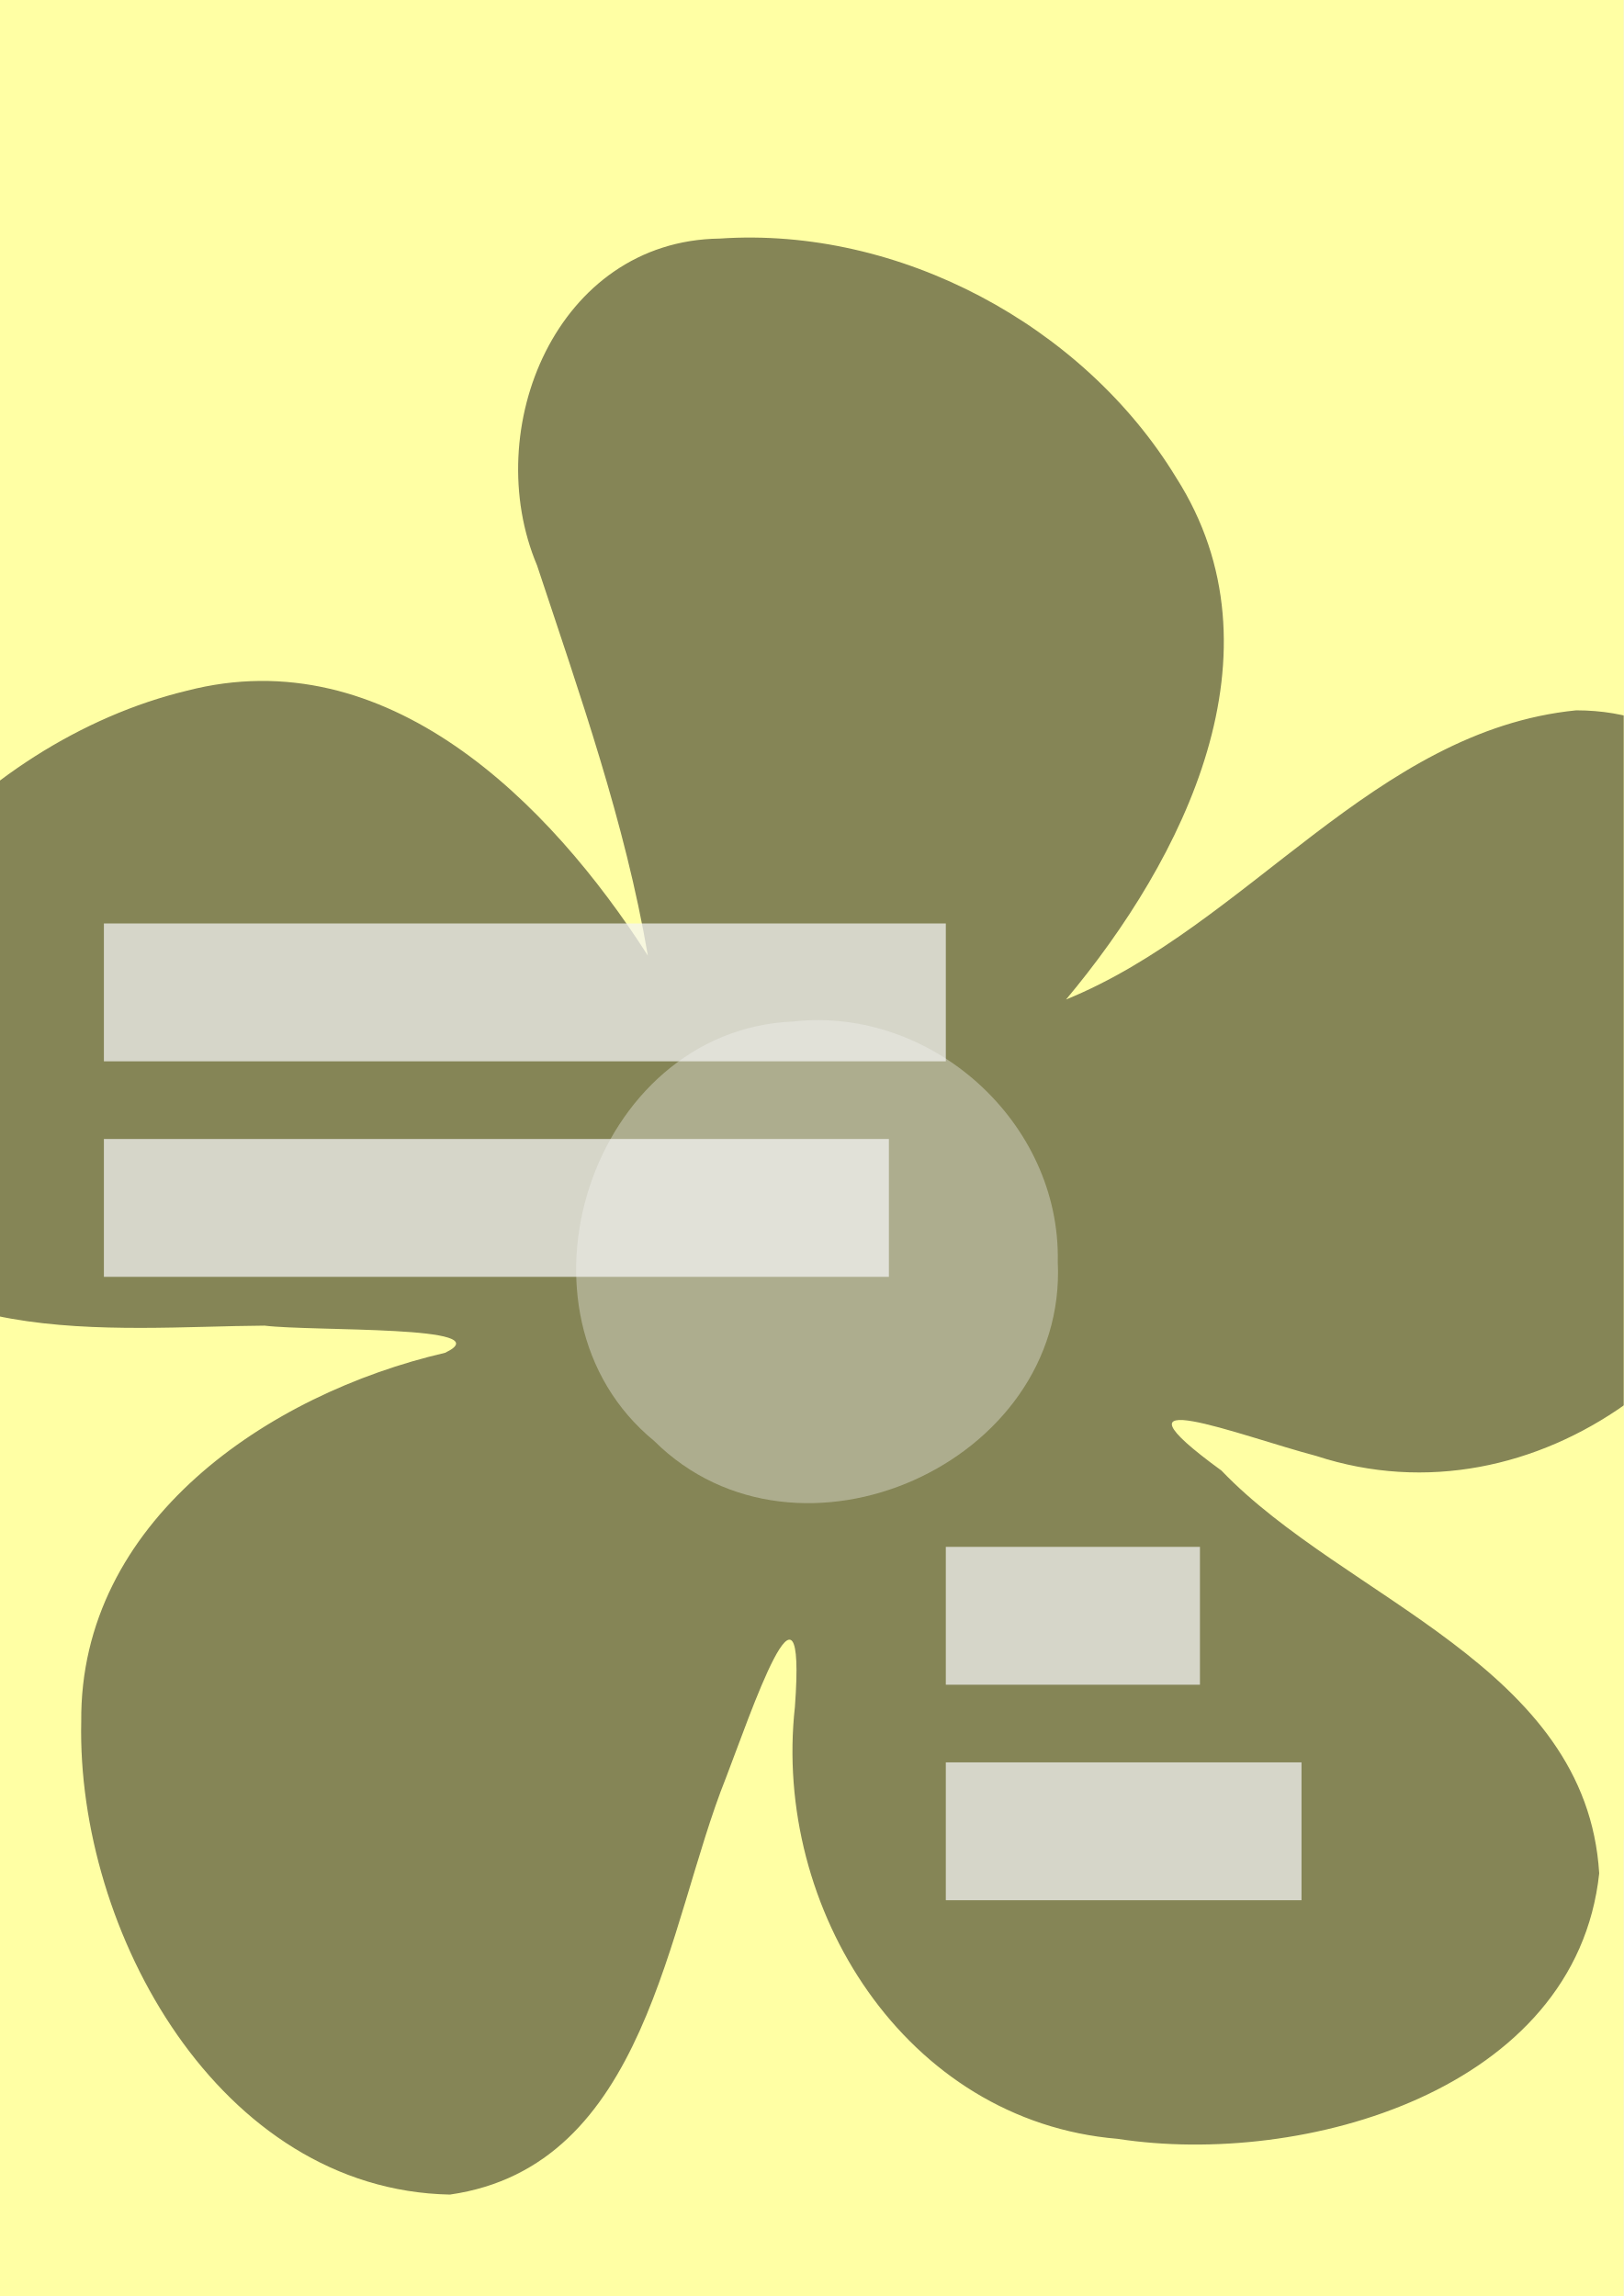
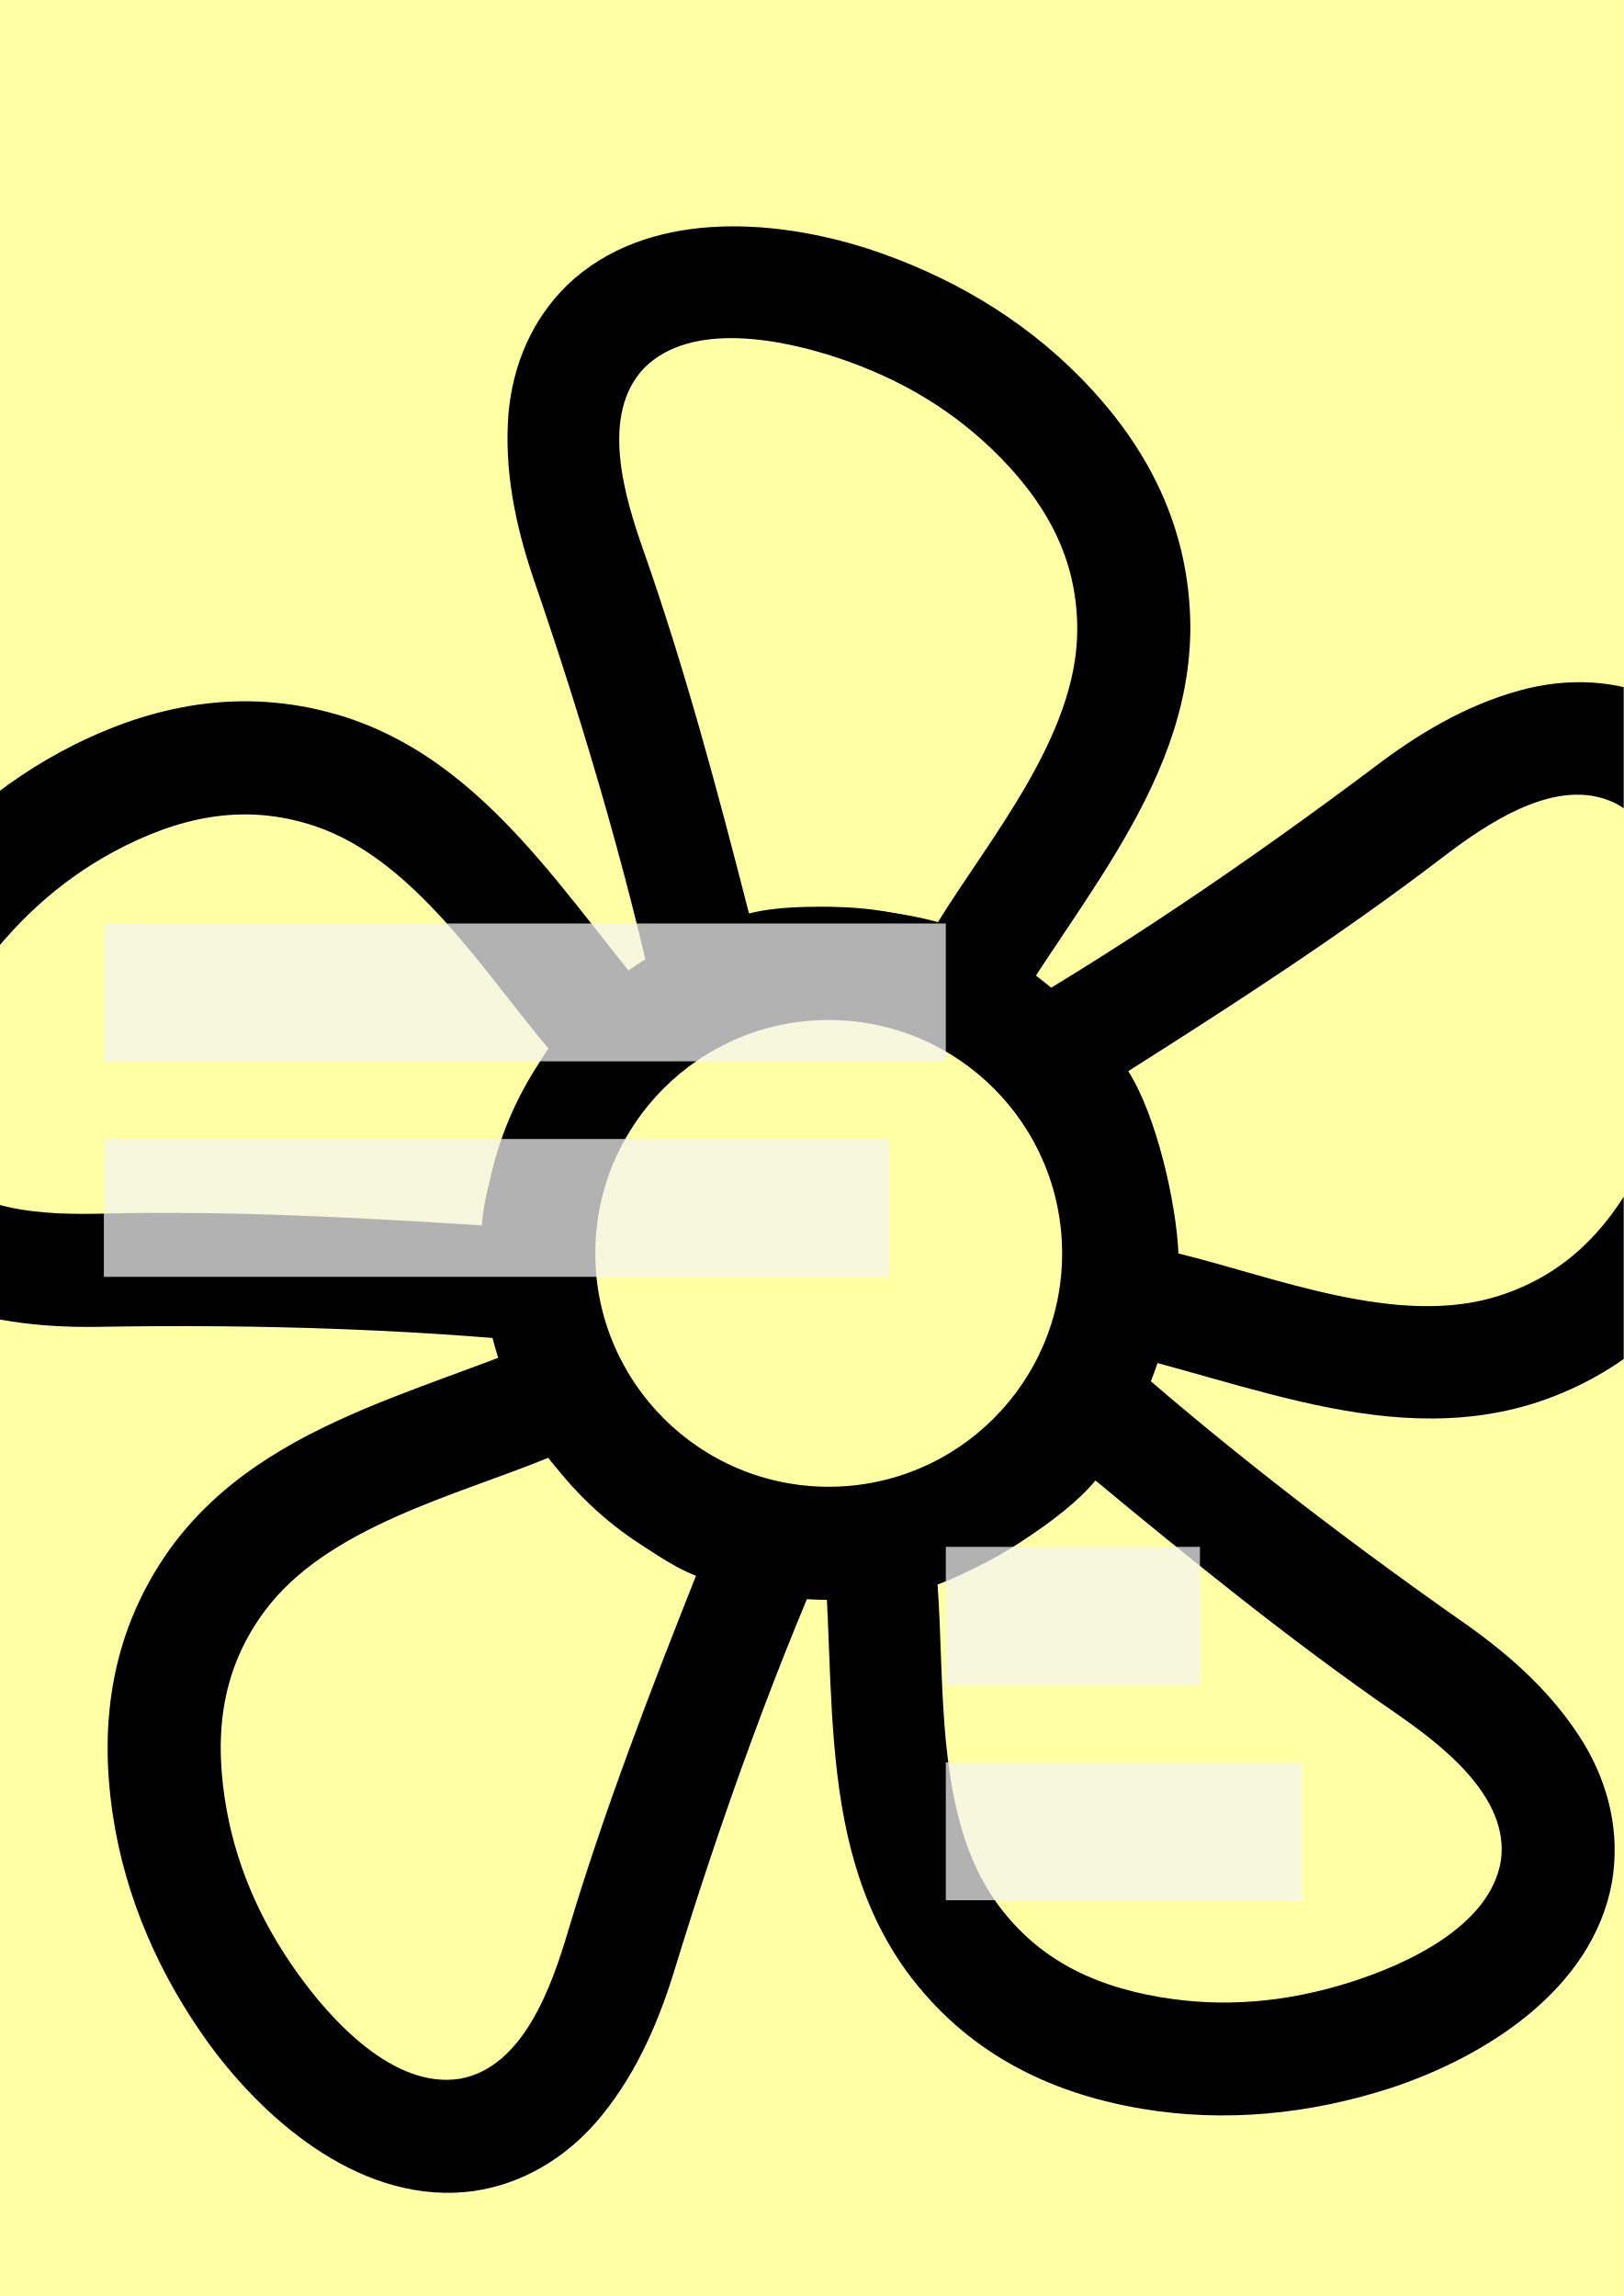
<svg xmlns="http://www.w3.org/2000/svg" width="210" height="297" viewBox="0 0 210 297" fill="none">
  <g clip-path="url(#clip0)">
    <rect width="210" height="297" fill="#FFFFA4" />
    <path d="M233.616 56.384H-23.71V237.98H233.616V56.384Z" fill="#FFFFA4" />
-     <path opacity="0.681" d="M93.075 30.86C71.977 31.135 62.025 55.507 69.458 73.136C74.991 89.836 80.849 106.39 83.79 123.614C71.077 103.741 50.006 82.626 24.118 89.361C-2.754 95.837 -29.472 123.246 -23.025 152.458C-14.655 175.296 14.807 171.603 34.214 171.478C40.498 172.253 65.115 171.409 57.56 174.993C34.604 180.324 10.3 196.839 10.507 222.677C9.903 249.783 28.319 283.287 58.191 283.881C83.659 280.218 86.244 249.067 93.886 229.978C97.018 221.862 104.323 200.068 102.81 220.784C99.907 246.859 117.093 274.376 144.544 276.67C168.551 280.369 203.822 270.433 206.831 242.327C205.185 215.492 173.997 206.948 157.975 190.227C141.739 178.396 160.263 185.701 170.234 188.334C198.769 197.672 227.877 175.033 231.799 146.599C237.448 125.849 230.412 91.893 203.856 91.885C177.708 94.502 161.348 119.735 137.874 129.292C153.085 111.112 166.554 84.422 152.116 61.778C140.145 42.103 116.301 29.278 93.075 30.86V30.86Z" fill="#010101" fill-opacity="0.702" />
-     <path d="M102.554 132.14C76.428 133.262 64.526 169.917 84.616 186.404C103.175 204.815 138.057 189.283 136.807 163.239C137.188 145.134 120.42 130.131 102.554 132.14V132.14Z" fill="white" fill-opacity="0.329" />
+     <svg x="-29.472" y="29.278" width="266.92" height="254.603" viewBox="0 0 352 348" preserveAspectRatio="xMidYMid meet" fill="none">
+       <g>
+         <path fill="currentColor" d="M138.151 193.175c-4.457 16.046 31.239 38.434 45.161 33.909-12.014 26.453-21.986 54.322-30.473 82.069-2.945 9.395-7.04 18.414-13.491 25.941-5.721 6.563-13.145 11.023-21.807 12.292-19.063 2.573-36.241-11.683-46.749-26.062-8.717-12.046-14.796-25.785-16.997-40.542-2.527-16.944.049-32.856 10.158-46.995 17.402-23.993 49.116-28.22 74.198-40.612Zm-7.38 24.559c-16.237 6.674-39.169 12.194-50.214 27.225-6.788 9.237-8.932 19.788-6.981 32.873 1.66 11.127 5.986 21.374 12.845 30.975 5.979 8.368 17.032 20.56 28.747 18.714 11.286-2.025 16.268-16.551 19.07-25.929 6.379-21.353 14.449-42.293 22.661-62.996-8.573-3.345-20.584-13.866-26.128-20.862Z" />
+         <path fill="currentColor" d="M178.526 225.537c13.883 9.198 46.206-17.833 46.205-32.472 21.446 19.6 44.869 37.697 68.636 54.342 8.025 5.704 15.337 12.386 20.502 20.847 4.473 7.469 6.422 15.909 4.951 24.538-3.443 18.926-22.31 30.858-39.232 36.407-14.15 4.569-29.096 6.104-43.81 3.637-16.896-2.832-31.233-10.2-41.556-24.183-17.441-23.964-11.661-55.432-15.696-83.116Zm21.076 14.608c1.33 17.505-.506 41.02 10.376 56.17 6.687 9.309 16.06 14.609 29.107 16.797 11.095 1.86 22.177.912 33.428-2.645 9.806-3.1 24.817-9.844 26.682-21.557 1.561-11.359-10.714-20.585-18.768-26.148-18.336-12.666-35.757-26.811-52.91-41.02-5.831 7.12-19.548 15.292-27.915 18.403Z" />
+         <path fill="currentColor" d="M221.781 197.139c13.037-10.361-2.682-49.456-16.604-53.978 25.267-14.34 49.716-31.025 72.891-48.484 7.905-5.87 16.519-10.759 26.162-13.056 8.486-1.947 17.115-1.192 24.867 2.873 16.936 9.123 22.453 30.754 22.503 48.562-.028 14.87-3.186 29.558-10.08 42.79-7.915 15.194-19.352 26.553-35.841 32.049-28.181 9.182-56.323-6.039-83.898-10.756Zm20.406-15.531c17.059 4.145 38.856 13.158 56.626 7.49 10.921-3.483 18.858-10.759 24.97-22.492 5.198-9.978 7.721-20.81 7.815-32.609.082-10.285-1.693-26.645-12.257-32.038-10.321-4.995-22.889 3.828-30.668 9.769-17.712 13.525-36.549 25.722-55.362 37.645 4.97 7.745 8.503 23.316 8.876 32.235Z" />
+         <path fill="currentColor" d="M208.139 147.226c-5.825-15.602-47.864-12.733-56.467-.889-5.83-28.462-14.143-56.871-23.586-84.306-3.14-9.332-5.128-19.035-4.333-28.916.771-8.672 4.155-16.645 10.417-22.762 13.91-13.287 36.187-11.851 53.139-6.394 14.133 4.621 27.127 12.164 37.581 22.809 12.004 12.223 19.273 26.61 19.405 43.991.024 29.64-23.149 51.7-36.156 76.469Zm-8.465-24.207c9.214-14.943 24.521-32.888 24.622-51.541.062-11.462-4.406-21.259-13.675-30.698-7.883-8.027-17.406-13.774-28.598-17.509-9.756-3.256-25.864-6.623-34.258 1.756-7.94 8.272-3.432 22.952-.186 32.186 7.39 21.024 13.169 42.708 18.695 64.285 8.902-2.333 24.803-.881 33.4 1.52Z" />
+         <path fill="currentColor" d="M156.453 144.775c-16.638.72-26.9 41.587-18.294 53.43-28.871-3.252-58.458-4.124-87.469-3.621-9.845.102-19.688-1.005-28.84-4.815-8.01-3.413-14.546-9.095-18.429-16.941-8.339-17.335-.088-38.078 10.34-52.514 8.762-12.013 19.951-22.04 33.305-28.694 15.334-7.639 31.263-10.106 47.834-4.861 28.196 9.136 42.016 37.992 61.553 58.016Zm-25.638.571c-11.364-13.38-23.701-33.484-41.409-39.344-10.882-3.601-21.58-2.379-33.421 3.52-10.07 5.017-18.478 12.297-25.489 21.788-6.111 8.272-14.292 22.551-8.915 33.123 5.414 10.108 20.768 10.357 30.553 10.123 22.279-.531 44.687.673 66.916 2.086.532-9.188 6.826-23.861 11.766-31.296Z" />
+         <path fill="currentColor" d="M221.625 181.587c-.001-22.789-18.474-41.262-41.262-41.262s-41.262 18.473-41.262 41.262c0 22.788 18.474 41.261 41.262 41.261v20c-33.834 0-61.262-27.427-61.262-61.261s27.428-61.262 61.262-61.262 61.261 27.428 61.262 61.262c0 33.834-27.428 61.261-61.262 61.261v-20c22.788 0 41.262-18.473 41.262-41.261Z" />
+       </g>
+     </svg>
    <path d="M122.327 137.288H13.437V119.455H122.327V137.288Z" fill="#F4F4F4" fill-opacity="0.729" />
    <path d="M114.965 165.166H13.437V147.333H114.965V165.166Z" fill="#F4F4F4" fill-opacity="0.729" />
    <path d="M155.194 217.928H122.327V200.094H155.194V217.928Z" fill="#F4F4F4" fill-opacity="0.729" />
    <path d="M168.329 245.806H122.327V227.972H168.329V245.806Z" fill="#F4F4F4" fill-opacity="0.729" />
  </g>
  <defs>
    <clipPath id="clip0">
      <rect width="210" height="297" fill="white" />
    </clipPath>
  </defs>
</svg>
